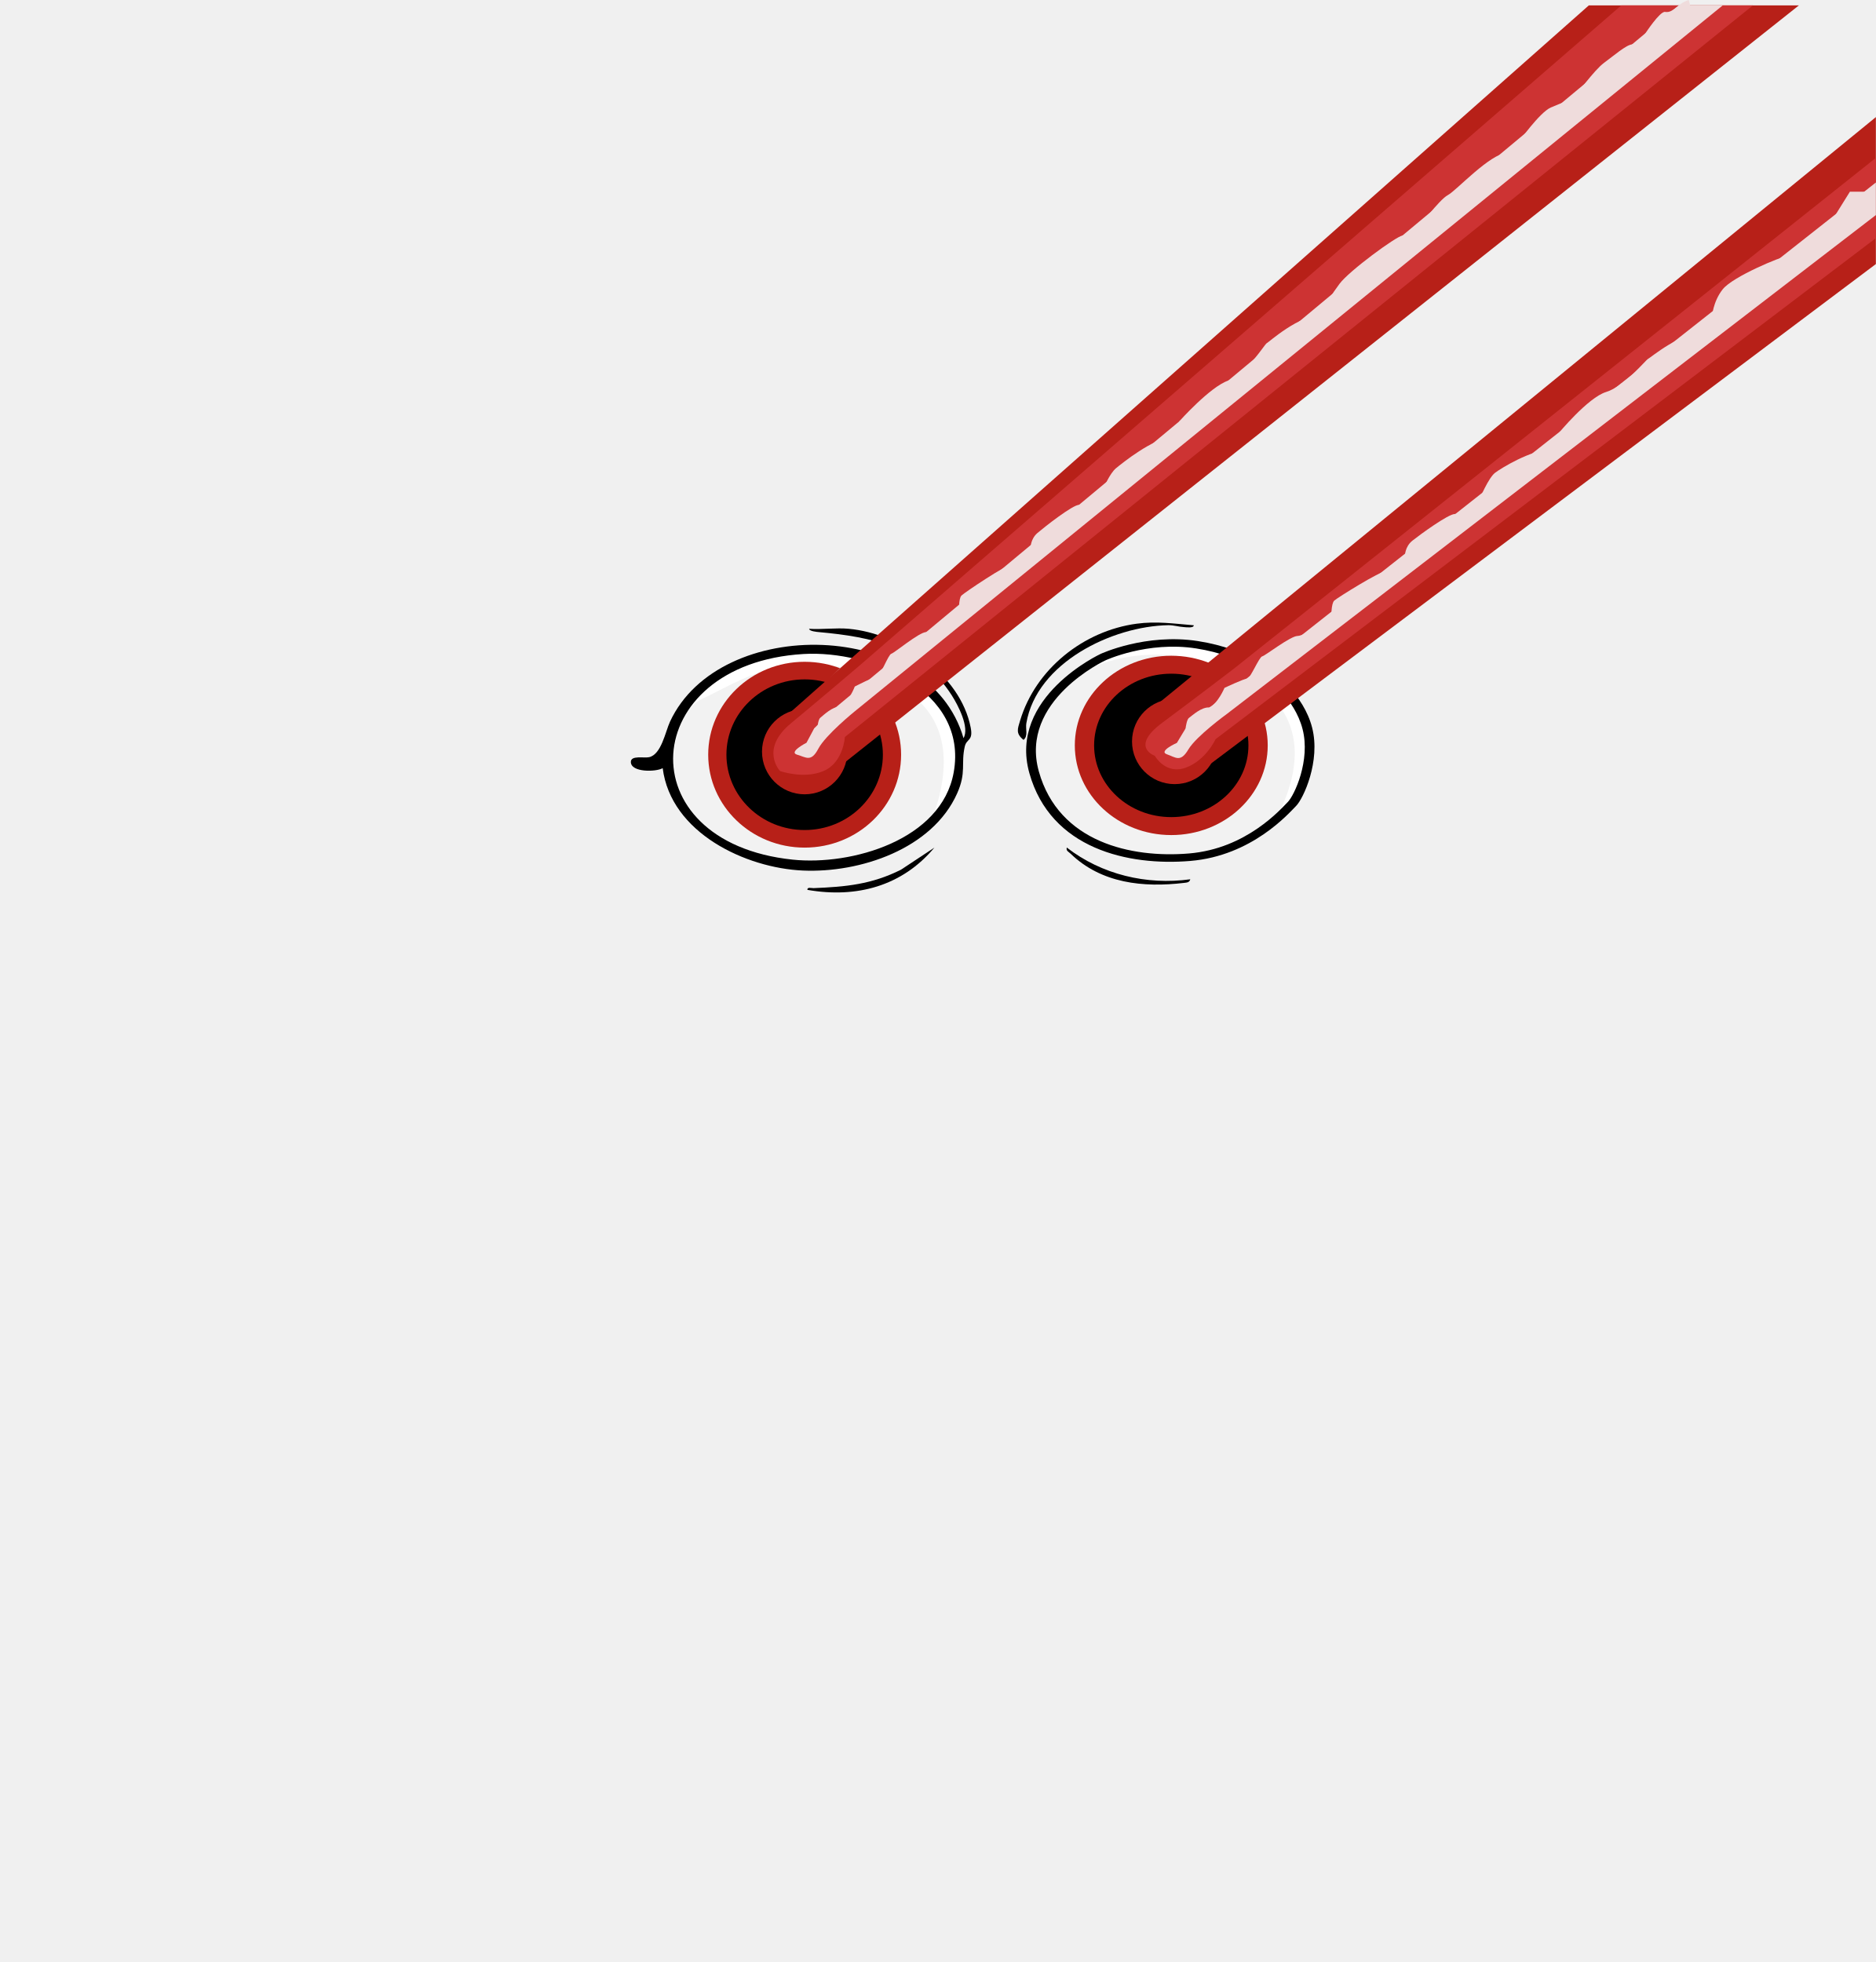
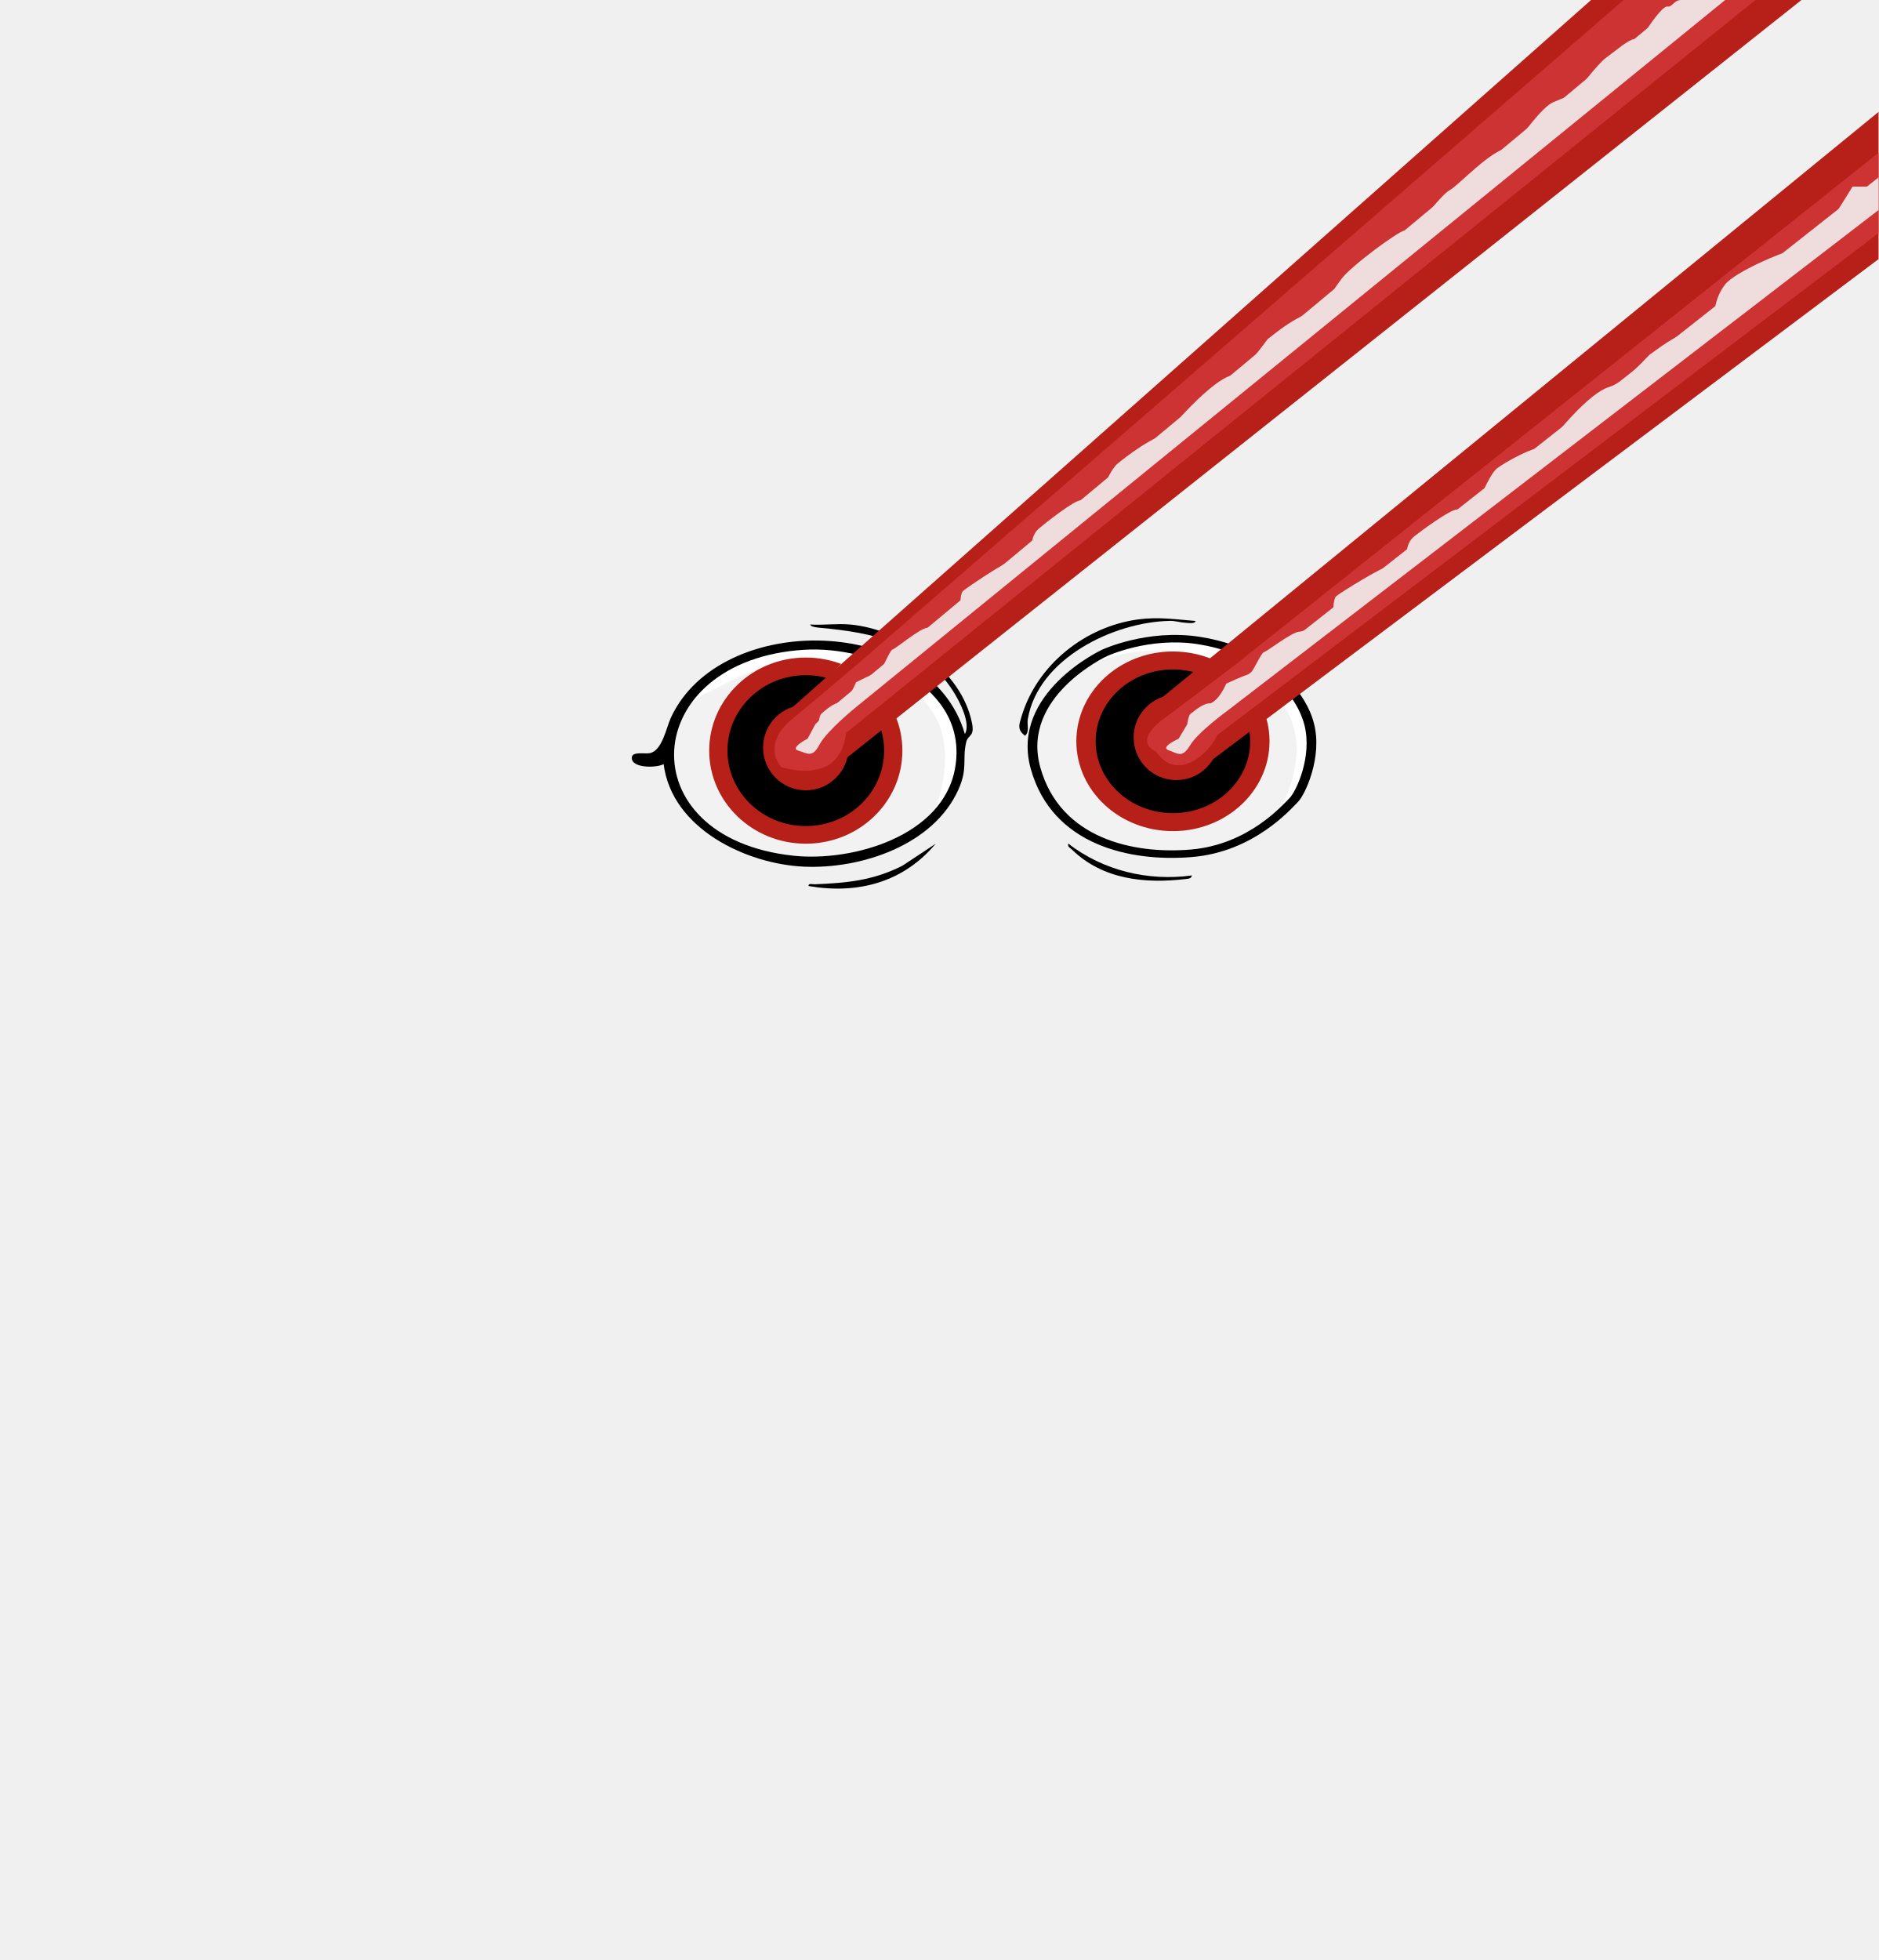
- <svg xmlns="http://www.w3.org/2000/svg" id="Lager_2" viewBox="0 0 617.49 645.95">
+ <svg xmlns="http://www.w3.org/2000/svg" id="Lager_2" viewBox="0 0 617.49 644.18">
  <defs>
    <style>.cls-1{fill:none;}.cls-2{fill:#efdcdc;}.cls-3{fill:#b72018;}.cls-4{fill:#fff;}.cls-5{fill:#f2f2f2;}.cls-6{fill:#cd3333;}</style>
  </defs>
  <g id="laser_eyes">
-     <path class="cls-4" d="M430.61,246.84c0,16.68-18.98,36.26-44.98,36.26s-46.4-18.95-46.4-35.63,20.4-35.63,46.4-35.63,44.98,18.32,44.98,35Z" />
-     <path class="cls-5" d="M388.28,216.13c18.4,2.58,49.78,14.58,33.26,50.44-8.93,11.31-55.72,33.64-82.7-12.04-.9-11.47,5.49-26.42,8.72-28.5,9.15-5.87,22.32-12.49,40.72-9.9Z" />
-     <path class="cls-4" d="M316.5,249.28c0,16.49-20.22,35.86-47.93,35.86s-49.44-18.74-49.44-35.23,21.74-35.23,49.44-35.23,47.93,18.11,47.93,34.61Z" />
-     <path class="cls-5" d="M272.81,218.98c18.66,2.58,48.89,11.49,33.73,51.44-4.86,5.54-57.26,35.8-84.62-9.88-.91-11.47-.38-26.06,9.59-30.65s22.64-13.49,41.3-10.9Z" />
-     <path d="M279.42,207.02c17.01,1.57,36.69,15,40.1,32.49.88,4.51-1.33,3.6-1.94,6.25-1.32,5.77.6,8.48-2.53,15.48-8.18,18.3-31.97,26.2-50.76,25.37s-43.45-12.35-46.15-33.71c-2.21,1.28-10.45,1.45-10.48-2.03-.02-2.28,4.3-1.21,6-1.58,4.05-.89,5.35-8.38,6.89-11.7,16.33-35.19,85.24-33.96,96.61,5.43,2.07-3.5-1.82-10.9-3.88-14.12-10.21-15.95-26.3-19.21-43.67-20.79-.64-.06-3.21-.26-3.27-1.09,4.23.28,8.9-.39,13.07,0ZM264.49,215.32c-54.5,3.24-58.61,61.93-3.58,67.7,19.38,2.03,49.03-6.44,53.02-28.72,4.83-26.99-27.48-40.29-49.44-38.98Z" />
-     <path d="M392.96,205.86c0,1.01-2.54.64-3.22.6-1.81-.1-3.42-.66-5.17-.63-18.5.33-43.35,12.39-46.73,32.3-.32,1.88.67,4.18-.92,5.46-2.63-2.09-1.96-3.58-1.13-6.35,5.1-17,20.91-29.56,38.37-31.9,6.54-.88,12.29-.01,18.8.52Z" />
-     <path d="M307.59,279.04c-10.64,12.73-25.65,16.74-41.81,13.93-.14-1.01,1.32-.55,2.02-.57,10.6-.43,19.13-1.22,28.78-6.07l11.01-7.28Z" />
-     <path d="M391.8,289.49c-.22,1.06-1.14,1.07-2.01,1.18-13.43,1.6-27.27.2-37.43-9.66-.62-.6-1.48-.83-1.21-1.98,11.46,8.9,26.28,12.44,40.65,10.46Z" />
-     <path d="M431.91,239.53c-2.85-11.04-12.63-17.9-12.63-17.9,0,0-7.67-7.86-24.9-10.56-17.23-2.7-32.07,4.21-32.07,4.21,0,0-30.52,14.15-23.47,39.26,7.02,25,32.61,30.61,52.96,28.91,20.35-1.69,32.46-15.71,34.85-18.12s8.11-14.75,5.26-25.79ZM423.86,264.09c-2.23,2.25-13.53,15.32-32.5,16.9s-42.84-3.65-49.39-26.96c-6.58-23.41,21.89-36.61,21.89-36.61,0,0,13.84-6.45,29.91-3.93,16.07,2.52,23.22,9.85,23.22,9.85,0,0,9.12,6.4,11.78,16.7,2.66,10.29-2.67,21.8-4.9,24.05Z" />
-     <ellipse class="cls-3" cx="264.87" cy="248.47" rx="31.75" ry="30.59" />
-     <ellipse cx="264.87" cy="248.47" rx="25.75" ry="24.8" />
-     <path class="cls-4" d="M278.11,218.36c6.71,0,12.15,5.44,12.15,12.15s-5.44,12.15-12.15,12.15-12.15-5.44-12.15-12.15" />
-     <ellipse class="cls-3" cx="385.55" cy="245.41" rx="31.75" ry="29.52" />
-     <ellipse cx="385.55" cy="245.41" rx="25.4" ry="23.61" />
-     <rect class="cls-1" y="1.77" width="617.49" height="644.18" />
-     <circle class="cls-3" cx="264.87" cy="247.47" r="14.04" />
-     <circle class="cls-3" cx="386.67" cy="244.12" r="14.04" />
-     <polygon class="cls-3" points="254.2 239.79 523 1.77 592.15 1.77 264.87 261.51 254.2 239.79" />
-     <path class="cls-3" d="M375.33,236.45l242.16-197.9v48.38l-227.31,170.79s-18.42-18.08-14.85-21.28Z" />
-     <path class="cls-6" d="M256.78,253.84s-6.81-7.09,3.55-15.68,22.49-18.94,22.49-18.94L533.68,1.77h43.34l-298.91,240.88s-.47,8.4-7.02,11.19-14.32,0-14.32,0Z" />
-     <path class="cls-2" d="M265.47,244.54s-6.05,3.08-3.07,3.93,4.58,2.57,6.97-1.97,12-12.31,12-12.31L567.08,1.77h-14.44l-278.18,231.66-6.46,6.37-2.53,4.75Z" />
-     <path class="cls-6" d="M380.11,248.82s-8.31-2.86,2.49-10.88,23.47-17.72,23.47-17.72l211.42-168.25v26.42l-217.37,164.98s-3.12,6.93-9.8,9.37c-6.68,2.44-10.2-3.92-10.2-3.92Z" />
-     <path class="cls-2" d="M387.39,244.58s-6.21,2.75-3.27,3.76,4.44,2.81,7.06-1.6,12.64-11.66,12.64-11.66l213.67-164.28v-10.72l-220.53,173.88-6.79,6.02-2.78,4.61Z" />
-     <rect class="cls-1" y="1.77" width="617.49" height="644.18" />
-     <path class="cls-2" d="M268.8,244.12s0-6.83,1.22-7.81,3.92-3.67,6.49-3.67c2.82-1.22,4.86-6.61,4.86-6.61,0,0,6.4-3.31,7.38-3.31s3.67-7.26,4.65-7.49,9.07-7.05,11.45-7.13,10.86-6.32,10.86-6.32c0,0-.26-4.68.78-5.71s15.12-10.45,16.34-10.09,6.4-5.39,6.4-5.39c0,0-.15-3.06,2.3-5.14s11.49-9.18,13.64-9.24,8.03-5.33,8.03-5.33c0,0,2.08-5.02,4.16-6.73s12.13-9.8,18.18-10.16,2.67-5.3,2.67-5.3c0,0,10.14-11.37,16.07-13.38s12.06-12.05,12.67-12.3,10.65-9.43,18.49-9.43,2.08-4.9,2.08-4.9c0,0,.24-.98,3.43-5.26s18.6-15.58,20.69-15.87,4.78-2,4.78-2c0,0,7.36-9.85,10.17-11.32s13.96-13.78,19.59-13.9,11.38-4.9,11.38-4.9l-7.84,1.59s7.05-10.01,10.77-11.63,6.49-2.45,7.47-3.31,6.86-9.06,10.04-11.39,7.26-5.9,9.2-6.07,4.47-3.72,4.47-3.72c0,0,4.74-7.24,6.41-6.98s2.62-.62,4.55-2.15,3.28-1.77,3.28-1.77l1.22,5.26-107.49,86.62-128.2,106.97-49.1,39.86-3.56,5.41Z" />
-     <path class="cls-2" d="M575.85,98.18l-131.79,102.51-50.44,38.15-3.74,5.28s.23-6.83,1.49-7.76,4.04-3.54,6.61-3.45c2.86-1.13,5.09-6.44,5.09-6.44,0,0,6.51-3.08,7.49-3.05s3.92-7.13,4.91-7.32,9.31-6.73,11.69-6.73,11.07-5.95,11.07-5.95c0,0-.1-4.69.97-5.68s15.46-9.93,16.68-9.52,6.58-5.16,6.58-5.16c0,0-.05-3.06,2.47-5.06s11.8-8.78,13.95-8.77,8.21-5.05,8.21-5.05c0,0,2.89-6.87,5.03-8.51s11.82-7.45,17.89-7.61,2.85-5.2,2.85-5.2c0,0,9.85-12,15.84-13.81s13.14-10.64,13.76-10.87,10.97-9.06,18.8-8.79,2.25-4.82,2.25-4.82c0,0,.25-5.18,3.58-9.35s19.15-10.73,21.25-10.95,4.84-1.84,4.84-1.84c0,0,7.69-9.6,10.56-10.97l5.2-8.35h6.22l-8.52,9.5-30.78,25.57Z" />
+     <path class="cls-4" d="M430.61,245.07c0,16.68-18.98,36.26-44.98,36.26s-46.4-18.95-46.4-35.63,20.4-35.63,46.4-35.63,44.98,18.32,44.98,35Z" />
+     <path class="cls-5" d="M388.28,214.36c18.4,2.58,49.78,14.58,33.26,50.44-8.93,11.31-55.72,33.64-82.7-12.04-.9-11.47,5.49-26.42,8.72-28.5,9.15-5.87,22.32-12.49,40.72-9.9Z" />
+     <path class="cls-4" d="M316.5,247.51c0,16.49-20.22,35.86-47.93,35.86s-49.44-18.74-49.44-35.23,21.74-35.23,49.44-35.23,47.93,18.11,47.93,34.61Z" />
+     <path class="cls-5" d="M272.81,217.21c18.66,2.58,48.89,11.49,33.73,51.44-4.86,5.54-57.26,35.8-84.62-9.88-.91-11.47-.38-26.06,9.59-30.65s22.64-13.49,41.3-10.9Z" />
+     <path d="M279.42,205.25c17.01,1.57,36.69,15,40.1,32.49.88,4.51-1.33,3.6-1.94,6.25-1.32,5.77.6,8.48-2.53,15.48-8.18,18.3-31.97,26.2-50.76,25.37s-43.45-12.35-46.15-33.71c-2.21,1.28-10.45,1.45-10.48-2.03-.02-2.28,4.3-1.21,6-1.58,4.05-.89,5.35-8.38,6.89-11.7,16.33-35.19,85.24-33.96,96.61,5.43,2.07-3.5-1.82-10.9-3.88-14.12-10.21-15.95-26.3-19.21-43.67-20.79-.64-.06-3.21-.26-3.27-1.09,4.23.28,8.9-.39,13.07,0ZM264.49,213.55c-54.5,3.24-58.61,61.93-3.58,67.7,19.38,2.03,49.03-6.44,53.02-28.72,4.83-26.99-27.48-40.29-49.44-38.98Z" />
+     <path d="M392.96,204.09c0,1.01-2.54.64-3.22.6-1.81-.1-3.42-.66-5.17-.63-18.5.33-43.35,12.39-46.73,32.3-.32,1.88.67,4.18-.92,5.46-2.63-2.09-1.96-3.58-1.13-6.35,5.1-17,20.91-29.56,38.37-31.9,6.54-.88,12.29-.01,18.8.52Z" />
+     <path d="M307.59,277.27c-10.64,12.73-25.65,16.74-41.81,13.93-.14-1.01,1.32-.55,2.02-.57,10.6-.43,19.13-1.22,28.78-6.07l11.01-7.28Z" />
+     <path d="M391.8,287.72c-.22,1.06-1.14,1.07-2.01,1.18-13.43,1.6-27.27.2-37.43-9.66-.62-.6-1.48-.83-1.21-1.98,11.46,8.9,26.28,12.44,40.65,10.46Z" />
+     <path d="M431.91,237.76c-2.85-11.04-12.63-17.9-12.63-17.9,0,0-7.67-7.86-24.9-10.56-17.23-2.7-32.07,4.21-32.07,4.21,0,0-30.52,14.15-23.47,39.26,7.02,25,32.61,30.61,52.96,28.91,20.35-1.69,32.46-15.71,34.85-18.12s8.11-14.75,5.26-25.79ZM423.86,262.32c-2.23,2.25-13.53,15.32-32.5,16.9s-42.84-3.65-49.39-26.96c-6.58-23.41,21.89-36.61,21.89-36.61,0,0,13.84-6.45,29.91-3.93,16.07,2.52,23.22,9.85,23.22,9.85,0,0,9.12,6.4,11.78,16.7,2.66,10.29-2.67,21.8-4.9,24.05Z" />
+     <ellipse class="cls-3" cx="264.87" cy="246.7" rx="31.75" ry="30.59" />
+     <ellipse cx="264.87" cy="246.7" rx="25.75" ry="24.8" />
+     <path class="cls-4" d="M278.11,216.59c6.71,0,12.15,5.44,12.15,12.15s-5.44,12.15-12.15,12.15-12.15-5.44-12.15-12.15" />
+     <ellipse class="cls-3" cx="385.55" cy="243.64" rx="31.75" ry="29.52" />
+     <ellipse cx="385.55" cy="243.64" rx="25.4" ry="23.61" />
+     <rect class="cls-1" width="617.49" height="644.18" />
+     <circle class="cls-3" cx="264.87" cy="245.7" r="14.04" />
+     <circle class="cls-3" cx="386.67" cy="242.35" r="14.04" />
+     <polygon class="cls-3" points="254.2 238.02 523 0 592.15 0 264.87 259.75 254.2 238.02" />
+     <path class="cls-3" d="M375.33,234.68l242.16-197.9v48.38l-227.31,170.79s-18.42-18.08-14.85-21.28Z" />
+     <path class="cls-6" d="M256.78,252.07s-6.81-7.09,3.55-15.68,22.49-18.94,22.49-18.94L533.68,0h43.34l-298.91,240.88s-.47,8.4-7.02,11.19-14.32,0-14.32,0Z" />
+     <path class="cls-2" d="M265.47,242.77s-6.05,3.08-3.07,3.93,4.58,2.57,6.97-1.97,12-12.31,12-12.31L567.08,0h-14.44l-278.18,231.66-6.46,6.37-2.53,4.75Z" />
+     <path class="cls-6" d="M380.11,247.05s-8.31-2.86,2.49-10.88,23.47-17.72,23.47-17.72l211.42-168.25v26.42l-217.37,164.98s-3.12,6.93-9.8,9.37c-6.68,2.44-10.2-3.92-10.2-3.92Z" />
+     <path class="cls-2" d="M387.39,242.81s-6.21,2.75-3.27,3.76,4.44,2.81,7.06-1.6,12.64-11.66,12.64-11.66l213.67-164.28v-10.72l-220.53,173.88-6.79,6.02-2.78,4.61Z" />
+     <rect class="cls-1" width="617.49" height="644.18" />
+     <path class="cls-2" d="M268.8,242.35s0-6.83,1.22-7.81,3.92-3.67,6.49-3.67c2.82-1.22,4.86-6.61,4.86-6.61,0,0,6.4-3.31,7.38-3.31s3.67-7.26,4.65-7.49,9.07-7.05,11.45-7.13,10.86-6.32,10.86-6.32c0,0-.26-4.68.78-5.71s15.12-10.45,16.34-10.09,6.4-5.39,6.4-5.39c0,0-.15-3.06,2.3-5.14s11.49-9.18,13.64-9.24,8.03-5.33,8.03-5.33c0,0,2.08-5.02,4.16-6.73s12.13-9.8,18.18-10.16,2.67-5.3,2.67-5.3c0,0,10.14-11.37,16.07-13.38s12.06-12.05,12.67-12.3,10.65-9.43,18.49-9.43,2.08-4.9,2.08-4.9c0,0,.24-.98,3.43-5.26s18.6-15.58,20.69-15.87,4.78-2,4.78-2c0,0,7.36-9.85,10.17-11.32s13.96-13.78,19.59-13.9,11.38-4.9,11.38-4.9l-7.84,1.59s7.05-10.01,10.77-11.63,6.49-2.45,7.47-3.31,6.86-9.06,10.04-11.39,7.26-5.9,9.2-6.07,4.47-3.72,4.47-3.72c0,0,4.74-7.24,6.41-6.98s2.09-2.15,4.55-2.15c1.74,0,3.79.42,3.79.42l.71,3.07-107.49,86.62-128.2,106.97-49.1,39.86-3.56,5.41Z" />
+     <path class="cls-2" d="M575.85,96.41l-131.79,102.51-50.44,38.15-3.74,5.28s.23-6.83,1.49-7.76,4.04-3.54,6.61-3.45c2.86-1.13,5.09-6.44,5.09-6.44,0,0,6.51-3.08,7.49-3.05s3.92-7.13,4.91-7.32,9.31-6.73,11.69-6.73,11.07-5.95,11.07-5.95c0,0-.1-4.69.97-5.68s15.46-9.93,16.68-9.52,6.58-5.16,6.58-5.16c0,0-.05-3.06,2.47-5.06s11.8-8.78,13.95-8.77,8.21-5.05,8.21-5.05c0,0,2.89-6.87,5.03-8.51s11.82-7.45,17.89-7.61,2.85-5.2,2.85-5.2c0,0,9.85-12,15.84-13.81s13.14-10.64,13.76-10.87,10.97-9.06,18.8-8.79,2.25-4.82,2.25-4.82c0,0,.25-5.18,3.58-9.35s19.15-10.73,21.25-10.95,4.84-1.84,4.84-1.84c0,0,7.69-9.6,10.56-10.97l5.2-8.35h6.22l-8.52,9.5-30.78,25.57Z" />
  </g>
</svg>
